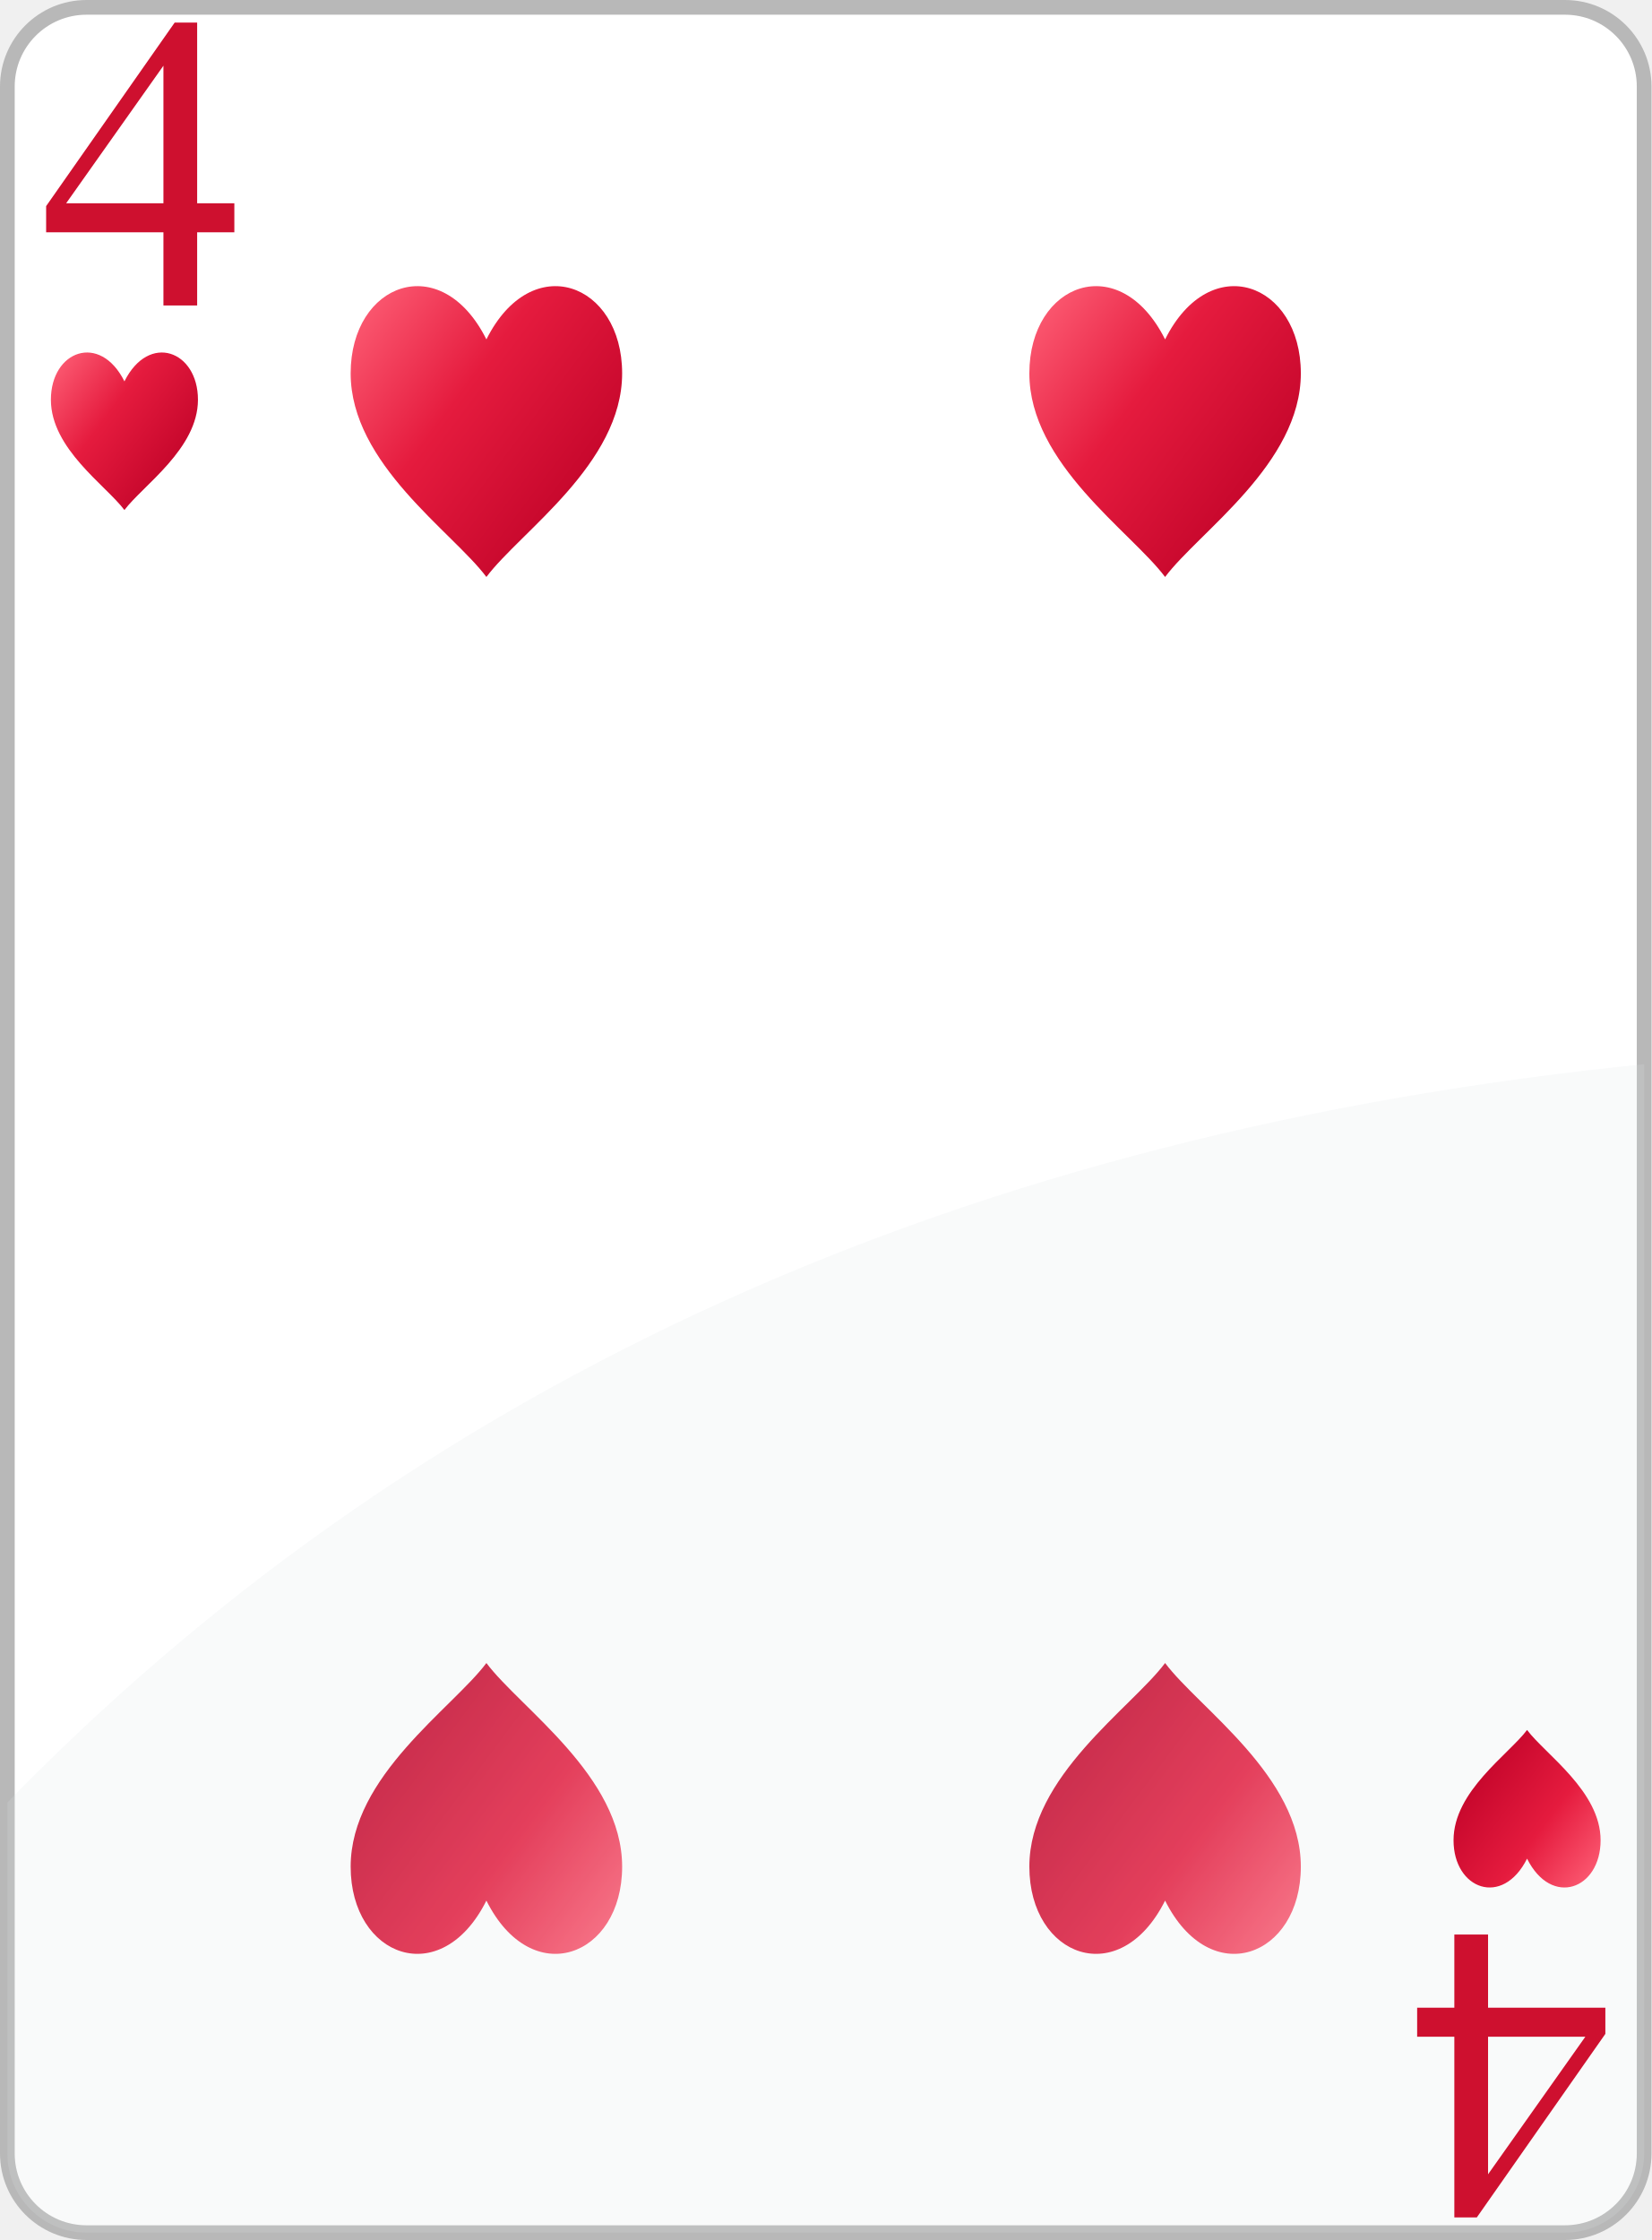
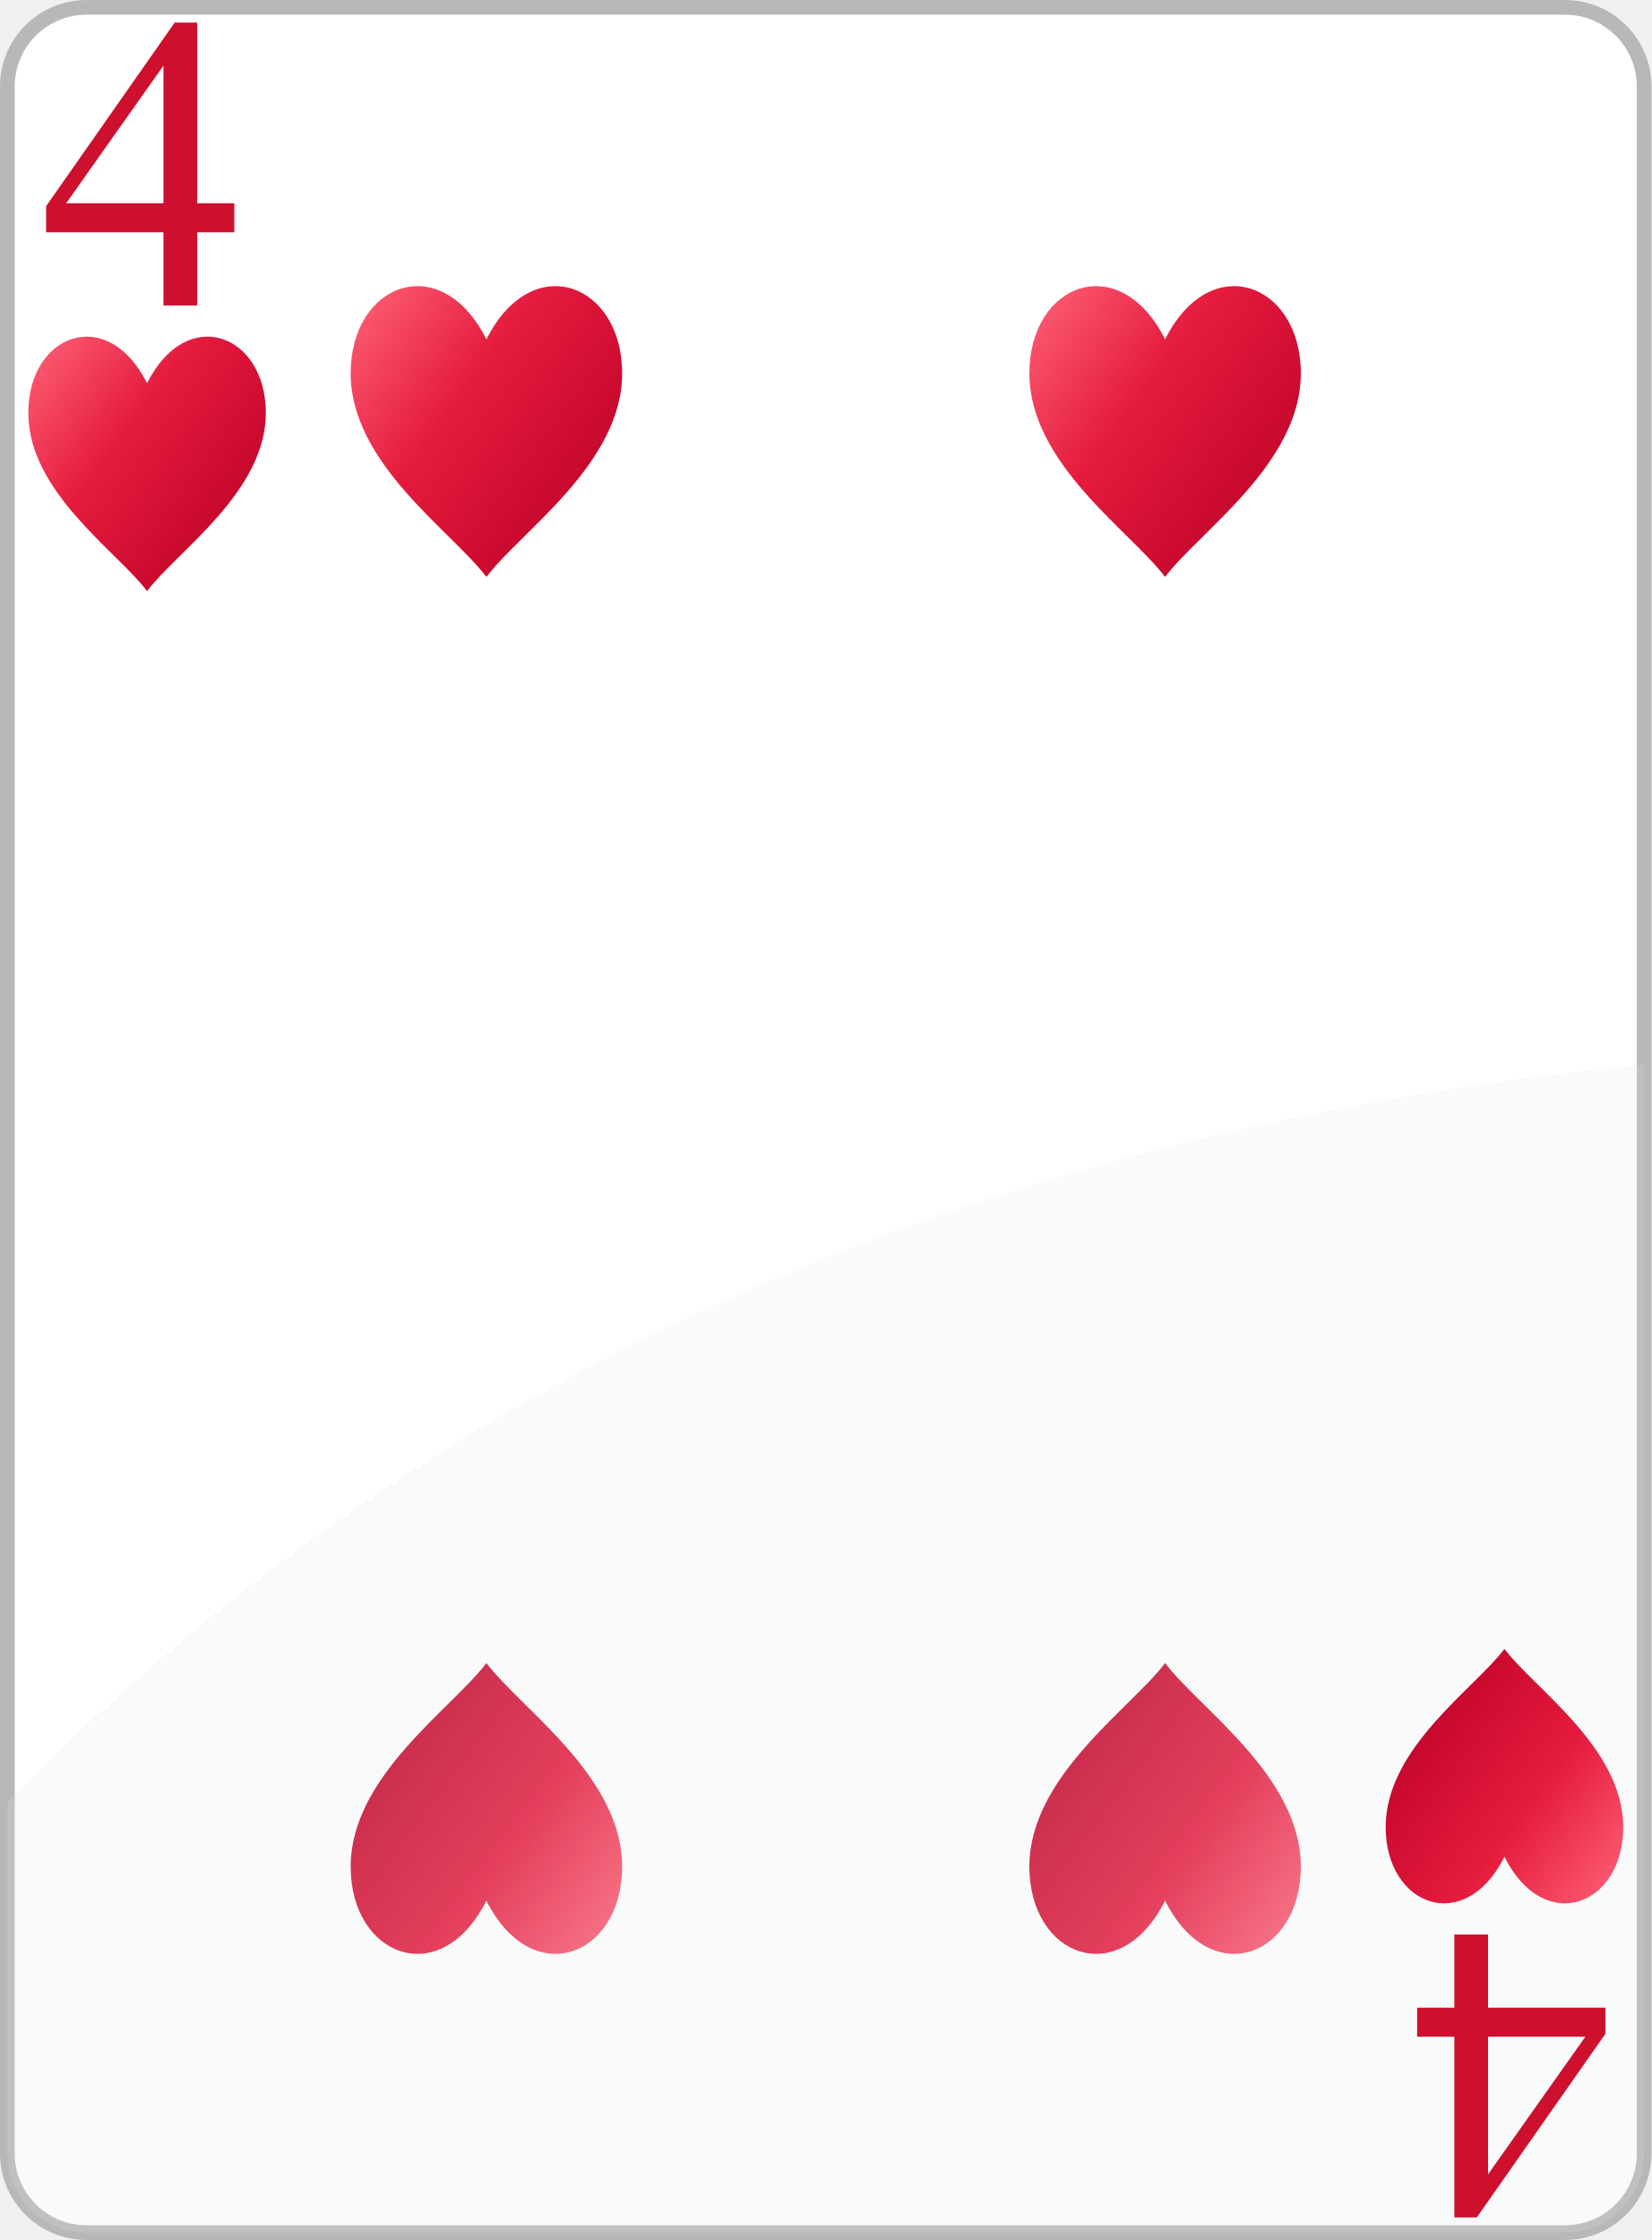
<svg xmlns="http://www.w3.org/2000/svg" xmlns:xlink="http://www.w3.org/1999/xlink" viewBox="0 0 146 198" color="#ce102f">
  <defs>
    <linearGradient id="ink" x1="0" y1="0" x2="1" y2=".8" gradientUnits="objectBoundingBox">
      <stop stop-color="#ff6379" />
      <stop offset=".43" stop-color="#e51b3e" />
      <stop offset="1" stop-color="#bc0026" />
    </linearGradient>
    <path id="pip" d="M0 14C-3 10-12 4-12-4C-12-12-4-15 0-7C4-15 12-12 12-4C12 4 3 10 0 14Z" fill="url(#ink)" />
    <clipPath id="card">
      <rect x=".65" y=".65" width="144.7" height="196.7" rx="7" />
    </clipPath>
    <g id="index">
      <g fill="currentColor" transform="translate(3.5 27) scale(0.01806641 -0.01806641)">
        <path d="M953 500V358H771V0H606V358H32V486L661 1384H771V500ZM606 500V1173L130 500Z" transform="translate(0 0)" />
      </g>
-       <use xlink:href="#pip" transform="translate(11 37.5) rotate(0) scale(0.5416667)" />
+       <use xlink:href="#pip" transform="translate(13 40) rotate(0) scale(0.875)" />
    </g>
  </defs>
  <rect x=".65" y=".65" width="144.7" height="196.7" rx="7" fill="#fff" stroke="#b8b8b8" stroke-width="1.3" />
  <g clip-path="url(#card)">
    <use xlink:href="#pip" transform="translate(43 37) rotate(0) scale(1)" />
    <use xlink:href="#pip" transform="translate(103 37) rotate(0) scale(1)" />
    <use xlink:href="#pip" transform="translate(43 161) rotate(180) scale(1)" />
    <use xlink:href="#pip" transform="translate(103 161) rotate(180) scale(1)" />
    <path d="M0 160Q55 103 146 94V198H0Z" fill="#dce2e6" opacity=".18" />
    <use xlink:href="#index" />
    <use xlink:href="#index" transform="rotate(180 73 99)" />
  </g>
</svg>
